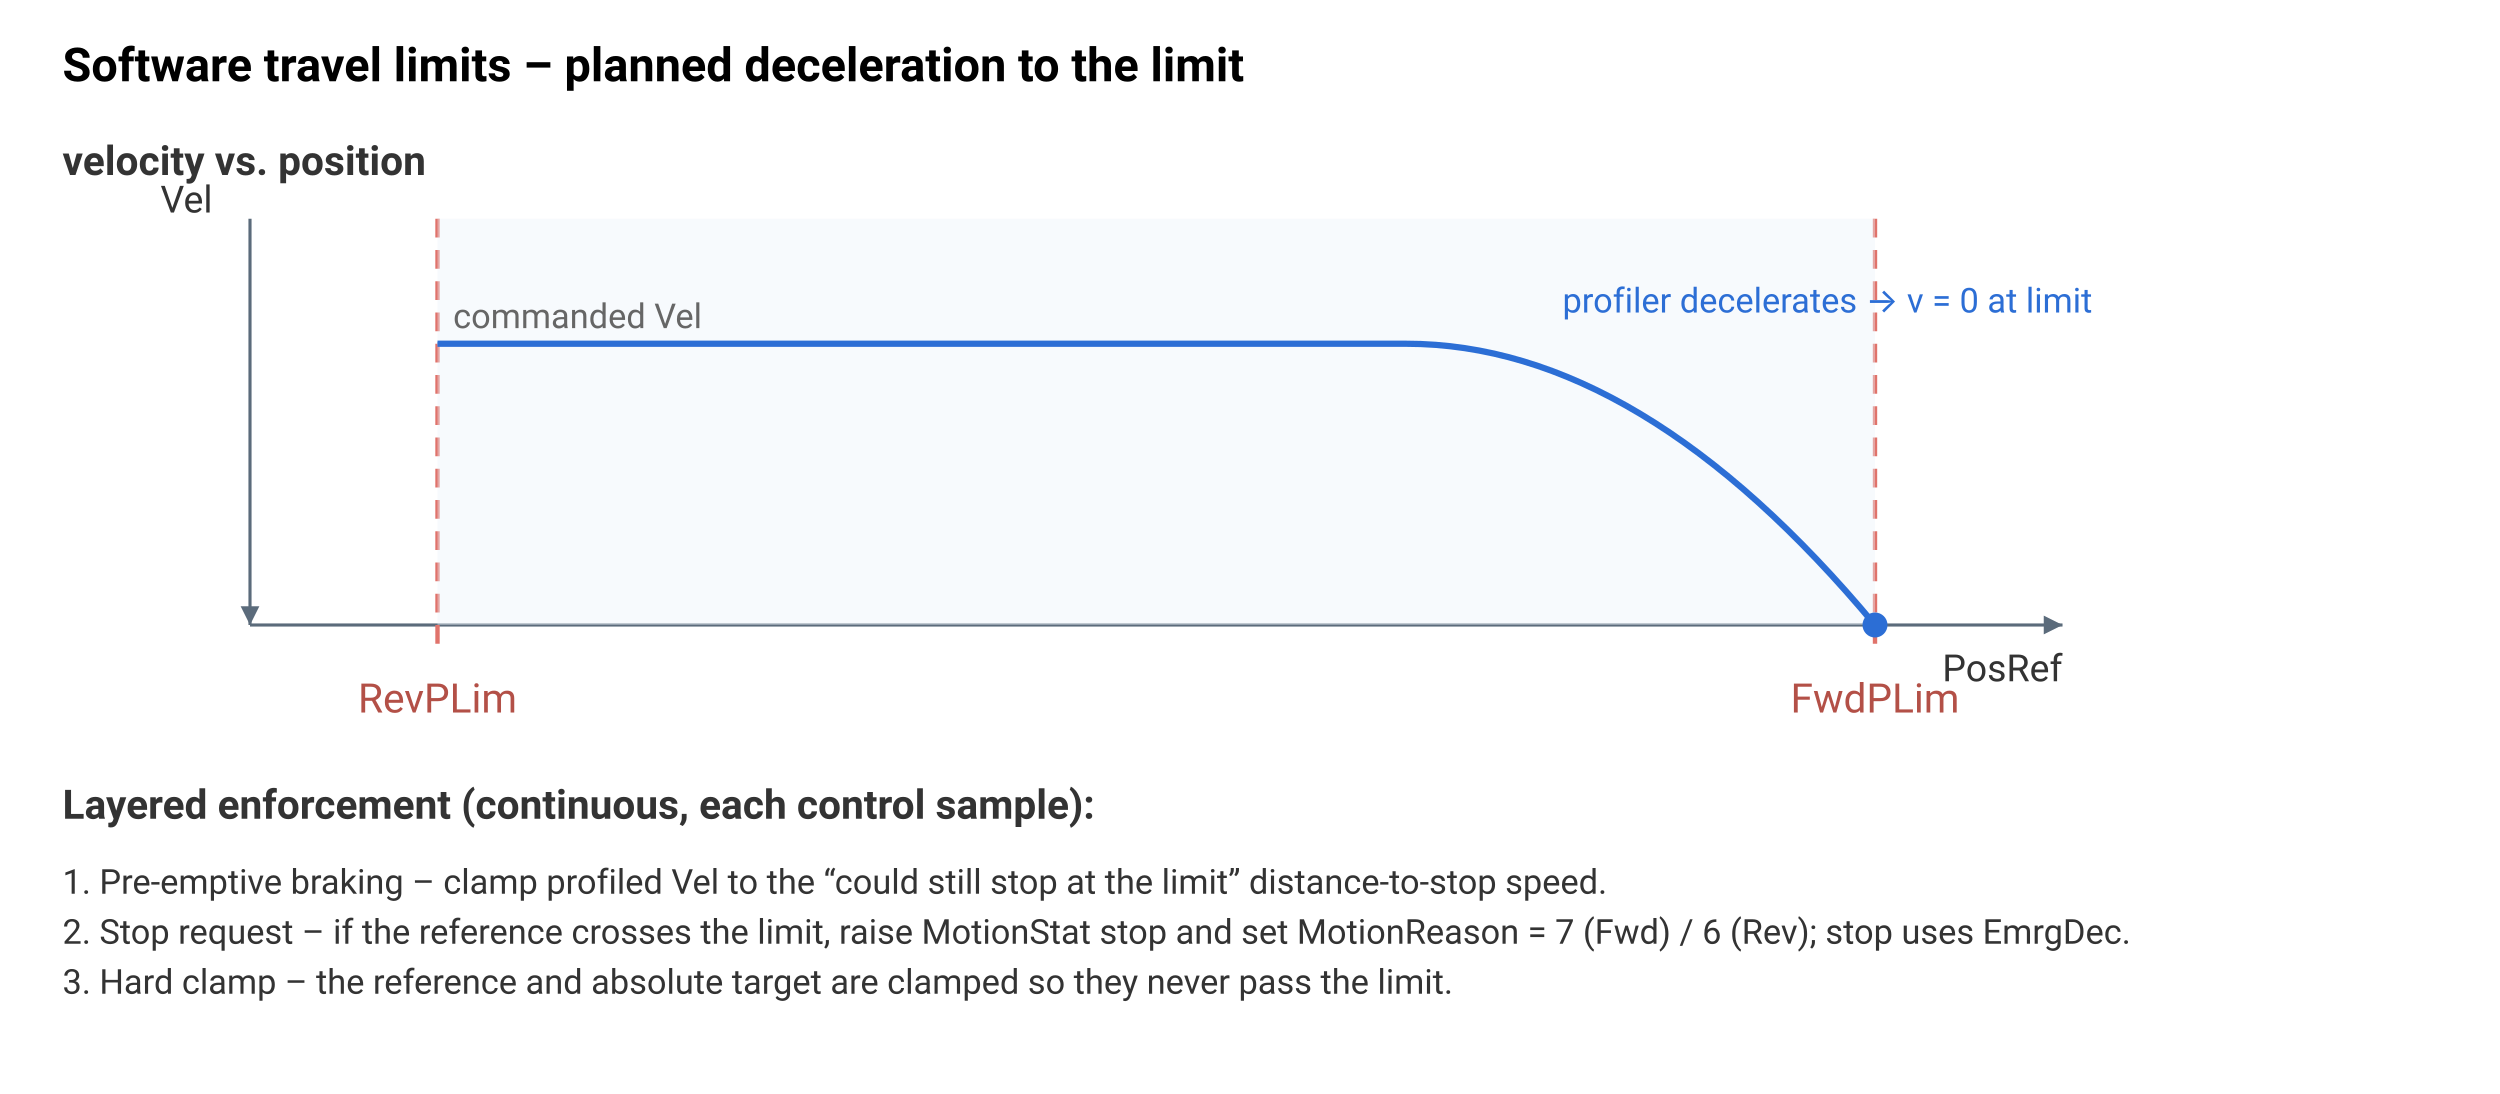
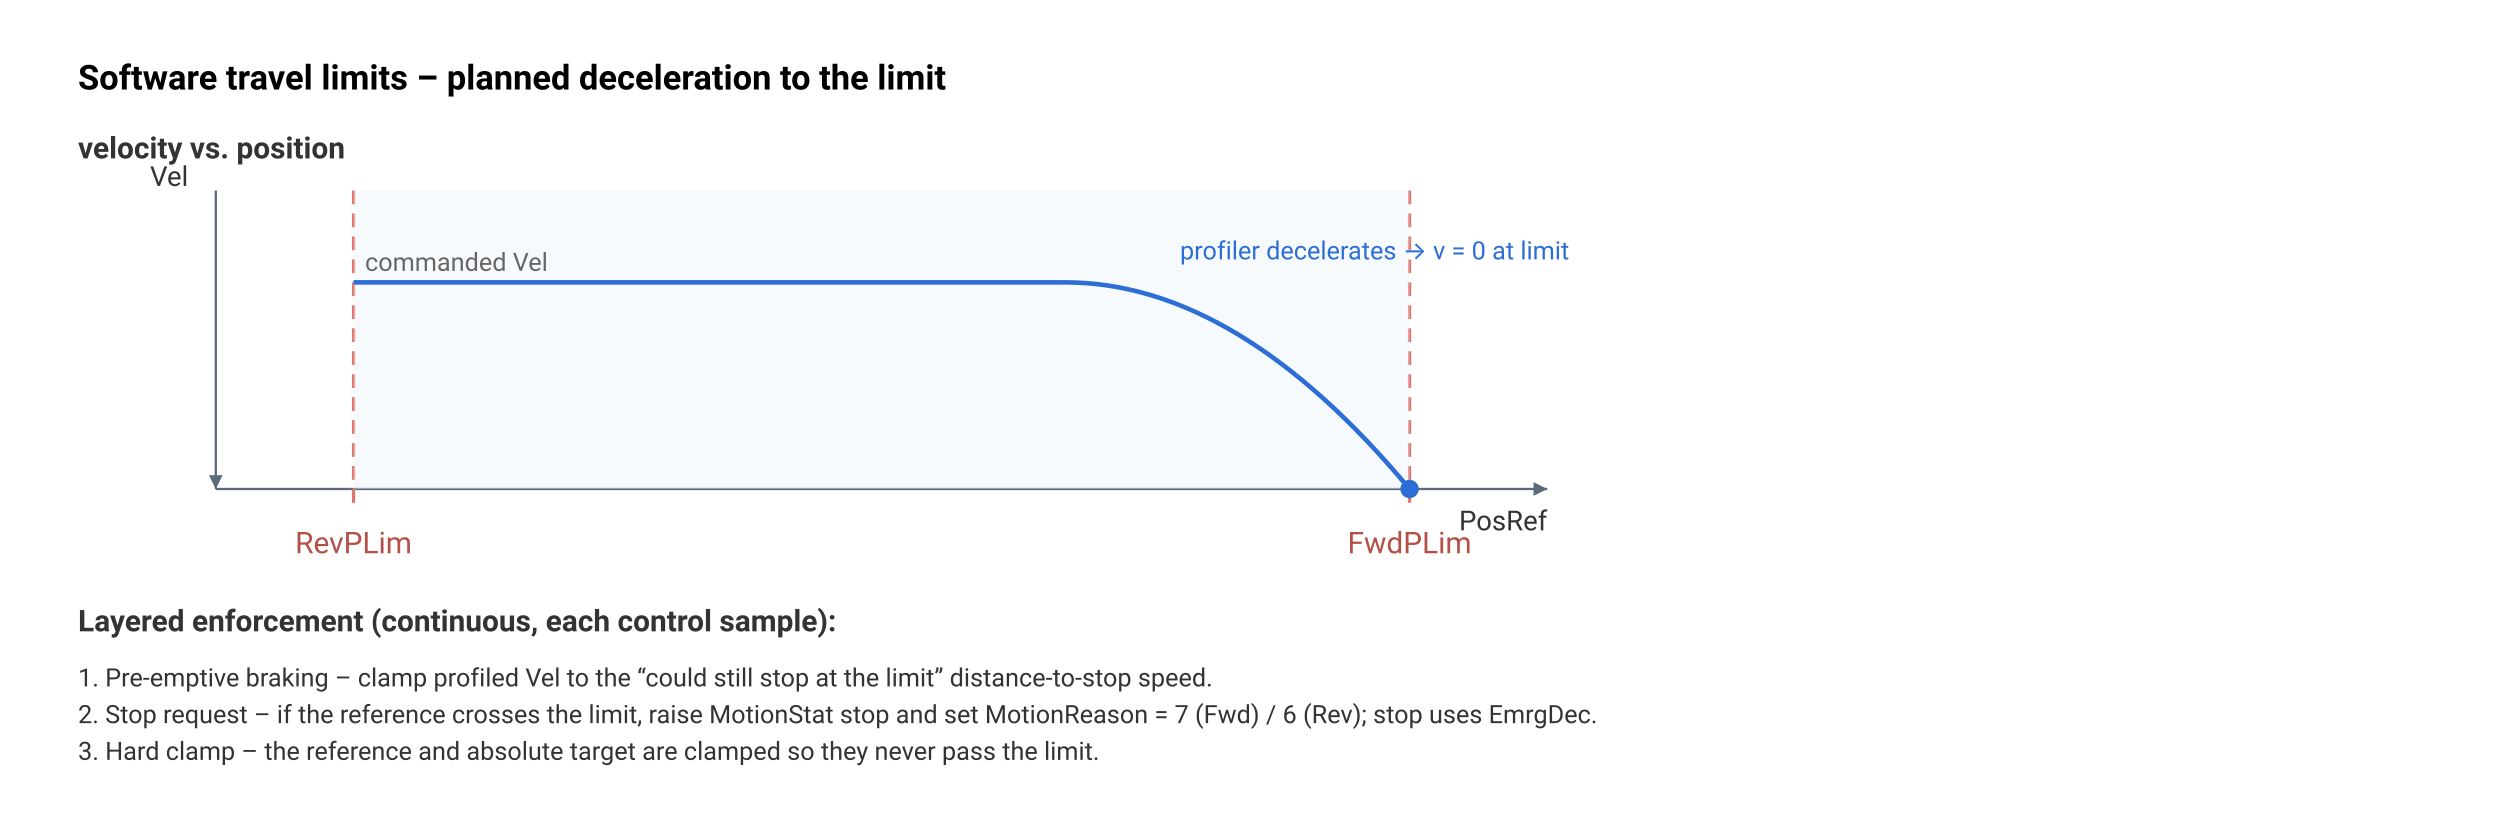
- <svg xmlns="http://www.w3.org/2000/svg" width="800" height="350" viewBox="0 0 800 350" font-family="-apple-system,Segoe UI,Roboto,sans-serif" font-size="13" role="img" aria-label="Software travel limits enforce a planned deceleration to the limit. Velocity-vs-position plot shows commanded velocity clamped by a distance-to-stop curve so the profiler reaches zero velocity exactly at FwdPLim. Three enforcement layers act every control sample: pre-emptive braking, stop request via MotionStat with MotionReason set, and a hard reference clamp.">
+ <svg xmlns="http://www.w3.org/2000/svg" width="1089" height="363" viewBox="-14 -13 1089 363" font-family="-apple-system,Segoe UI,Roboto,sans-serif" font-size="13" role="img" aria-label="Software travel limits enforce a planned deceleration to the limit. Velocity-vs-position plot shows commanded velocity clamped by a distance-to-stop curve so the profiler reaches zero velocity exactly at FwdPLim. Three enforcement layers act every control sample: pre-emptive braking, stop request via MotionStat with MotionReason set, and a hard reference clamp.">
  <defs>
    <marker id="arrow" markerWidth="8" markerHeight="8" refX="6" refY="3" orient="auto">
      <path d="M0,0 L6,3 L0,6 Z" fill="#5b6b7b" />
    </marker>
  </defs>
  <text x="20" y="26" font-size="15" font-weight="bold">Software travel limits – planned deceleration to the limit</text>
  <text x="20" y="56" font-weight="bold" fill="#333">velocity vs. position</text>
  <line x1="80" y1="70" x2="80" y2="200" stroke="#5b6b7b" marker-end="url(#arrow)" />
  <line x1="80" y1="200" x2="660" y2="200" stroke="#5b6b7b" marker-end="url(#arrow)" />
  <text x="68" y="68" text-anchor="end" font-size="12" fill="#333">Vel</text>
  <text x="660" y="218" text-anchor="end" font-size="12" fill="#333">PosRef</text>
  <line x1="140" y1="70" x2="140" y2="210" stroke="#e0736b" stroke-dasharray="6 4" stroke-width="1.4" />
  <text x="140" y="228" text-anchor="middle" fill="#b35047">RevPLim</text>
  <line x1="600" y1="70" x2="600" y2="210" stroke="#e0736b" stroke-dasharray="6 4" stroke-width="1.4" />
  <text x="600" y="228" text-anchor="middle" fill="#b35047">FwdPLim</text>
  <rect x="140" y="70" width="460" height="130" fill="#eaf2fb" opacity="0.4" />
  <line x1="140" y1="110" x2="450" y2="110" stroke="#9fb4cc" stroke-dasharray="3 3" />
  <text x="145" y="105" font-size="11" fill="#666">commanded Vel</text>
  <path d="M140,110 L450,110 Q 525,110 600,200" fill="none" stroke="#2c6ed5" stroke-width="2" />
  <circle cx="600" cy="200" r="4" fill="#2c6ed5" />
  <text x="500" y="100" fill="#2c6ed5" font-size="11">profiler decelerates → v = 0 at limit</text>
  <text x="20" y="262" font-weight="bold" fill="#333">Layered enforcement (continuous, each control sample):</text>
  <g font-size="11" fill="#333" transform="translate(20,272)">
    <text x="0" y="14">1. Pre-emptive braking – clamp profiled Vel to the “could still stop at the limit” distance-to-stop speed.</text>
    <text x="0" y="30">2. Stop request – if the reference crosses the limit, raise MotionStat stop and set MotionReason = 7 (Fwd) / 6 (Rev); stop uses EmrgDec.</text>
    <text x="0" y="46">3. Hard clamp – the reference and absolute target are clamped so they never pass the limit.</text>
  </g>
</svg>
